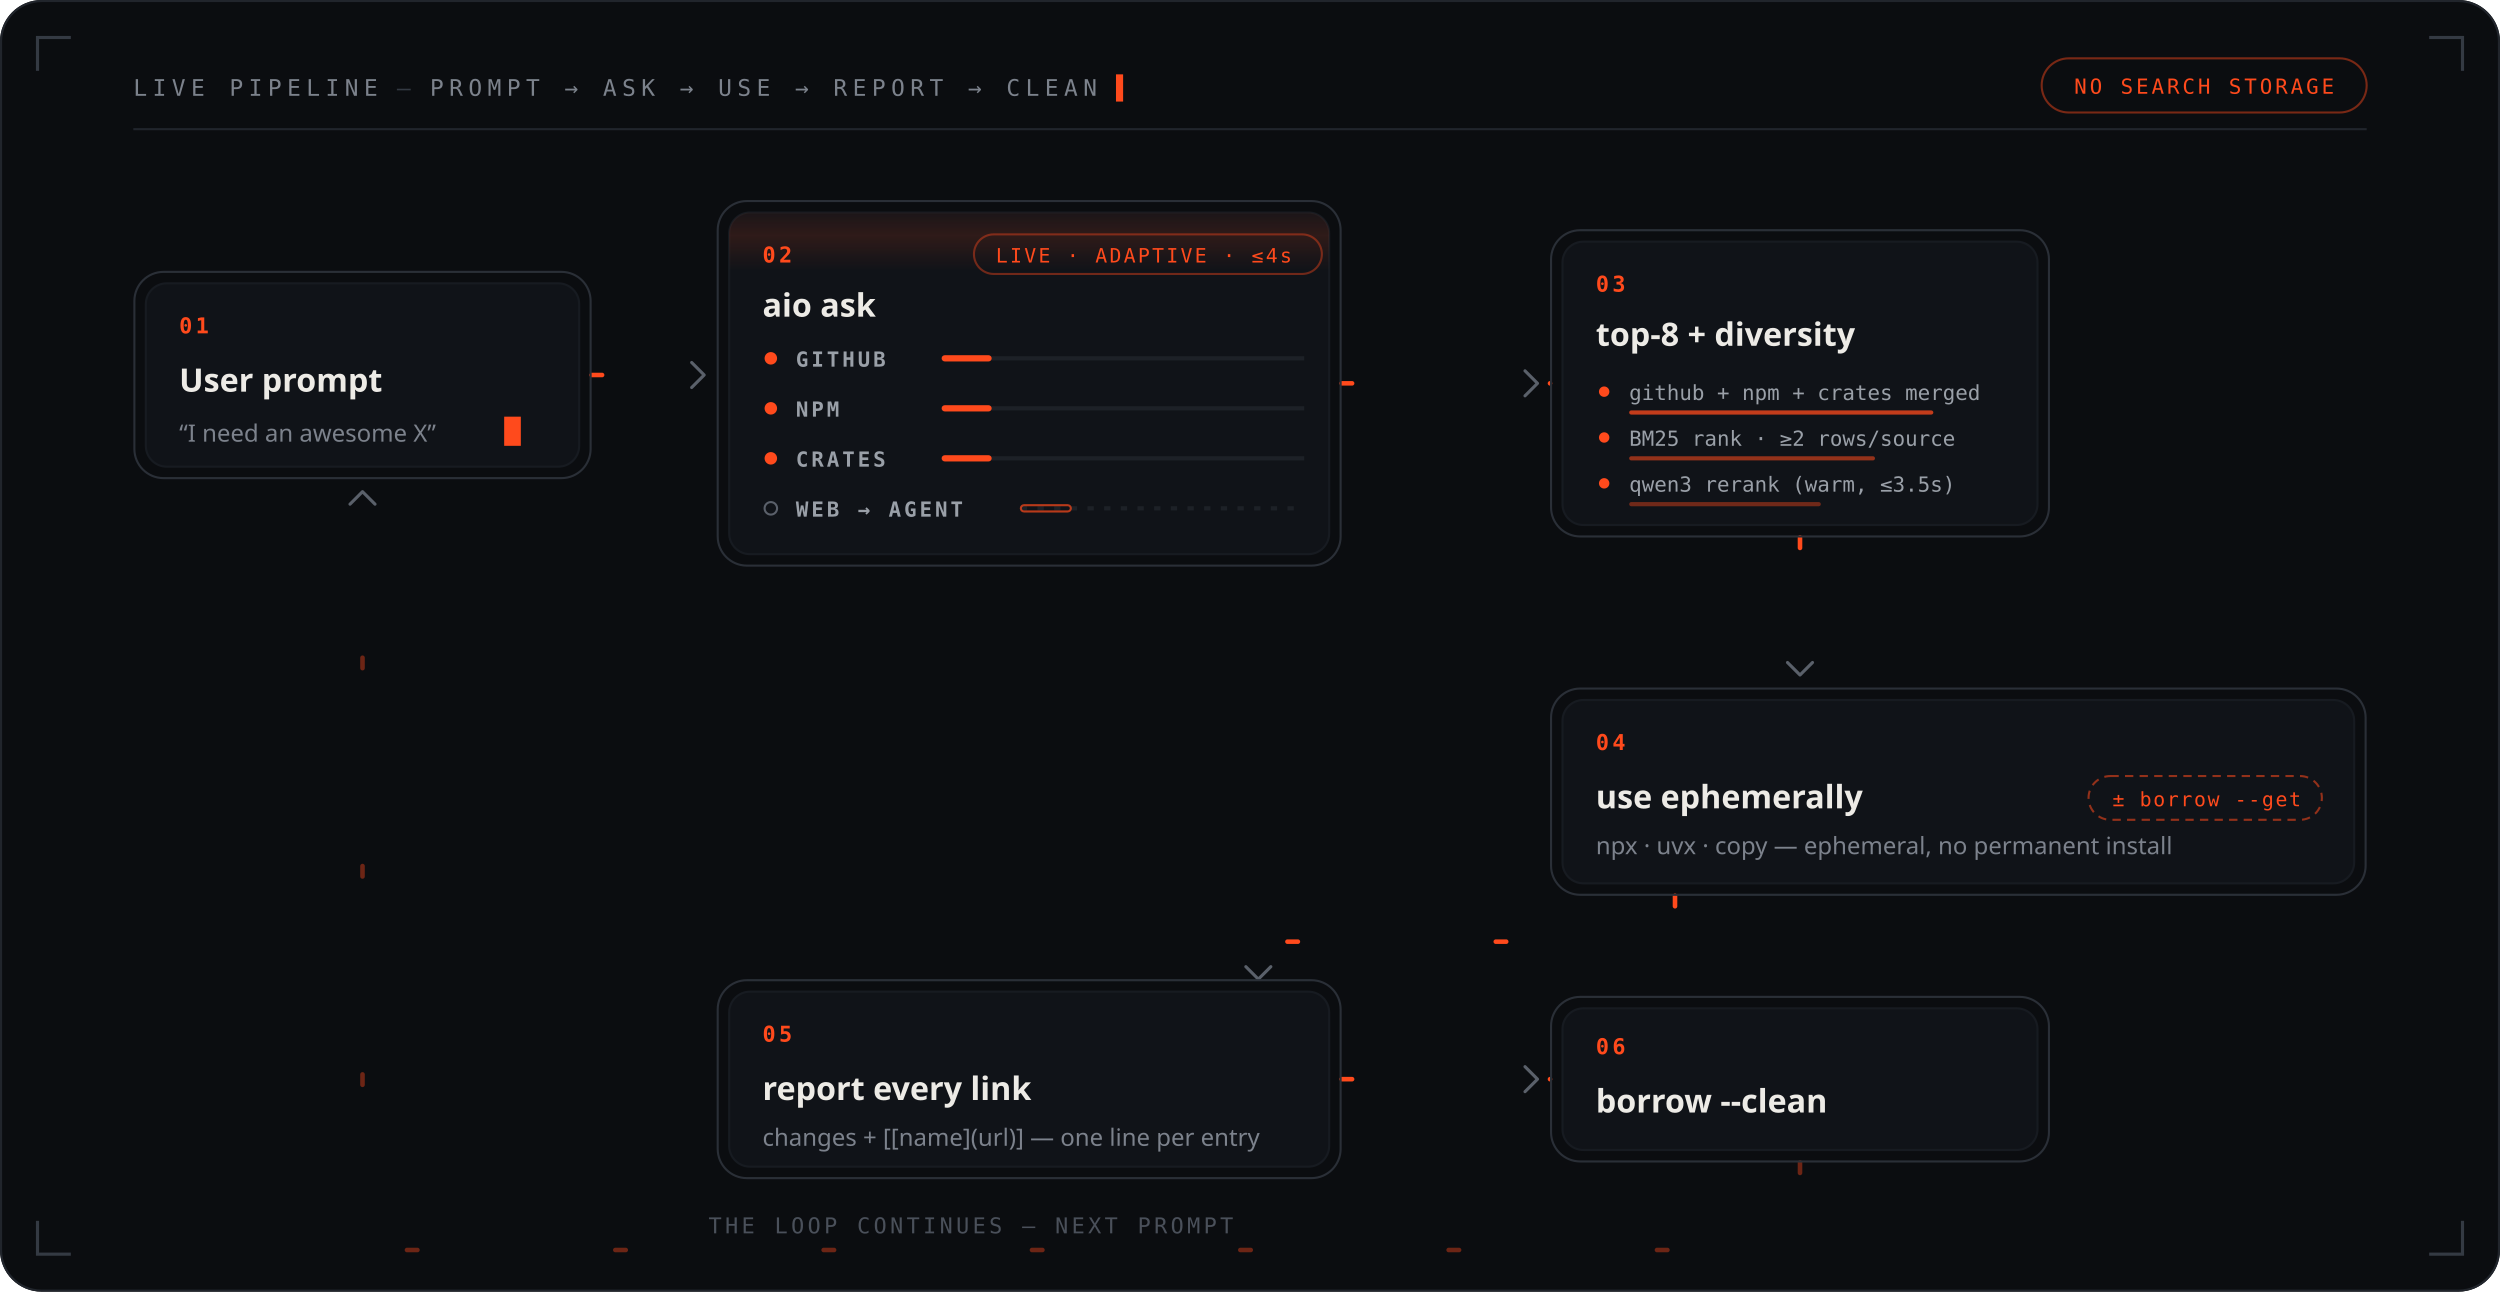
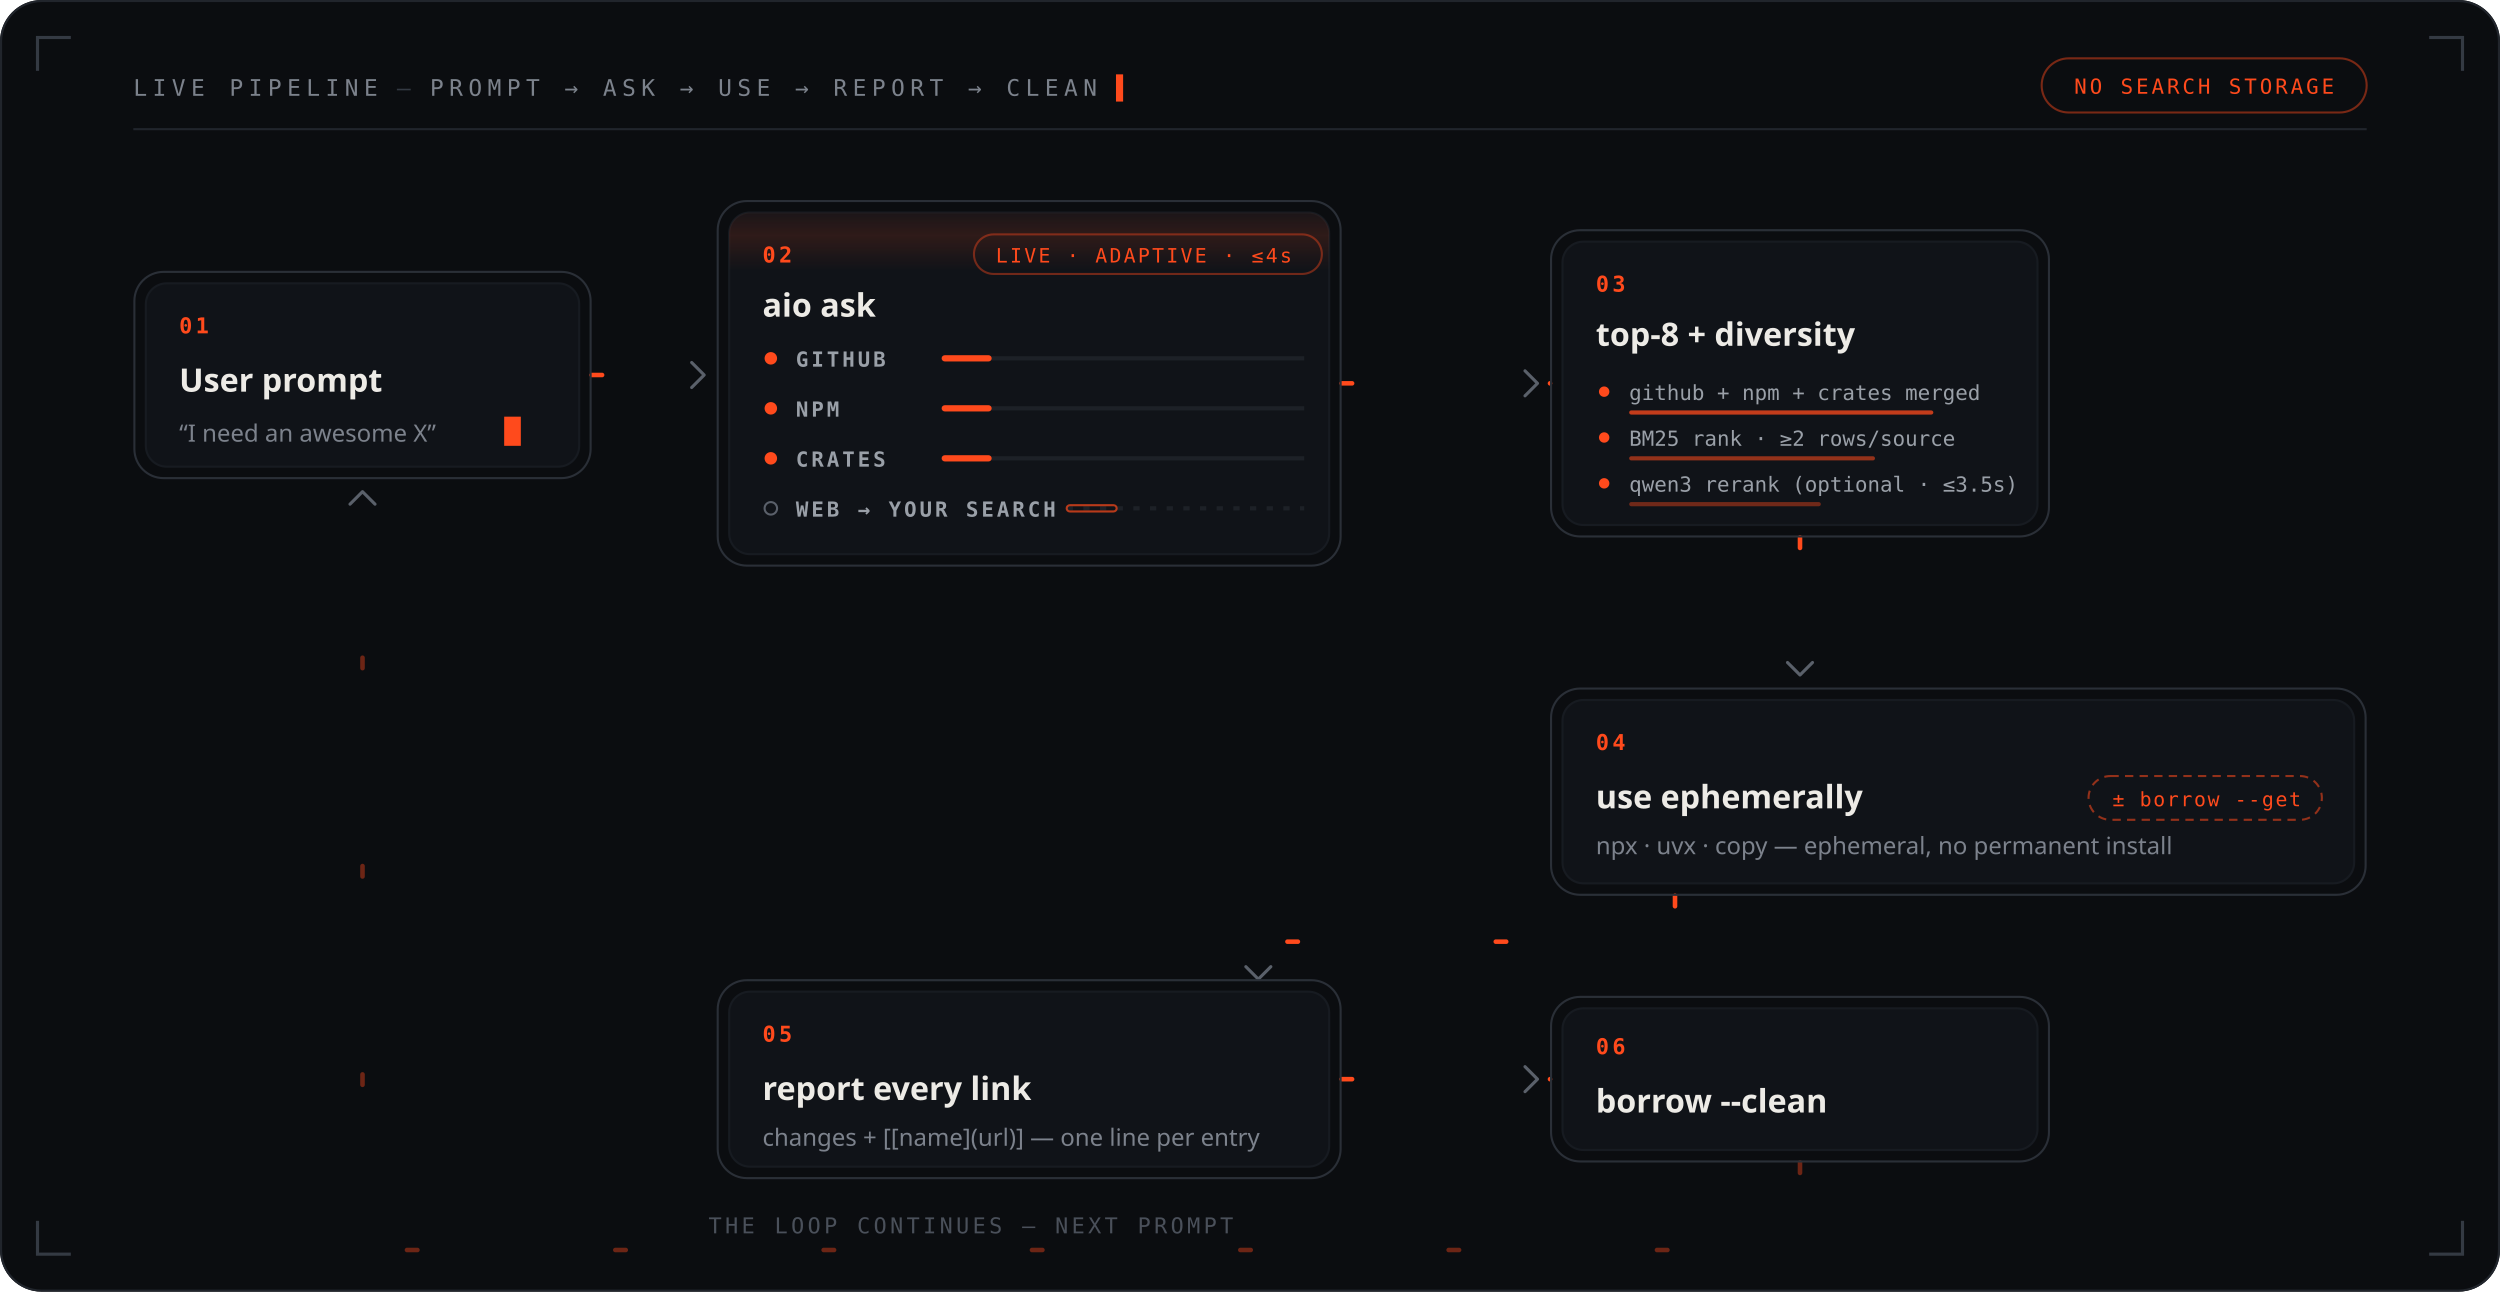
- <svg xmlns="http://www.w3.org/2000/svg" viewBox="0 0 1200 620" role="img" aria-label="aio live pipeline: prompt, aio ask searching github, npm and crates in parallel (web and agent lane shown dimmed), ranked results, ephemeral use, report with links, clean, repeat">
+ <svg xmlns="http://www.w3.org/2000/svg" viewBox="0 0 1200 620" role="img" aria-label="aio live pipeline: prompt, aio ask searching github, npm and crates in parallel (web lane dimmed — URL hands off to your own search), ranked results, ephemeral use, report with links, clean, repeat">
  <defs>
    <clipPath id="askClip">
      <rect x="350" y="102" width="288" height="164" rx="10" />
    </clipPath>
    <linearGradient id="askSheen" x1="0" y1="0" x2="0" y2="1">
      <stop offset="0" stop-color="#FF4A1C" stop-opacity="0" />
      <stop offset="0.5" stop-color="#FF4A1C" stop-opacity="0.13" />
      <stop offset="1" stop-color="#FF4A1C" stop-opacity="0" />
    </linearGradient>
    <style>
      .sans{font-family:ui-sans-serif,system-ui,"Segoe UI",sans-serif}
      .mono{font-family:ui-monospace,"Cascadia Mono","SF Mono",Consolas,monospace}
      .idx{font-size:10.5px;letter-spacing:1.6px;fill:#FF4A1C;font-weight:600}
      .t{font-size:15.5px;font-weight:650;fill:#EDEBE6}
      .s{font-size:11.5px;fill:#7C828C}
      .lane{font-size:10px;letter-spacing:1.4px;fill:#9AA0A8;font-weight:600}
      .chip{font-size:9.5px;letter-spacing:1.1px;fill:#9AA0A8}
      .eyebrow{font-size:11px;letter-spacing:2.6px;fill:#7C828C}
      .bezel{fill:none;stroke:#2A2F37;stroke-width:1}
      .core{fill:#101318;stroke:#171B21;stroke-width:1}
      .wire{fill:none;stroke:#2E333B;stroke-width:1.5;stroke-dasharray:900;stroke-dashoffset:900;animation:draw 1.2s cubic-bezier(.32,.72,0,1) both}
      .wireL{fill:none;stroke:#2E333B;stroke-width:1.5;stroke-dasharray:1400;stroke-dashoffset:1400;animation:draw 1.5s cubic-bezier(.32,.72,0,1) both}
      .chev{fill:none;stroke:#5A606A;stroke-width:1.5;stroke-linecap:round;stroke-linejoin:round}
      .pulse{fill:none;stroke:#FF4A1C;stroke-width:2.2;stroke-linecap:round;stroke-dasharray:5 95;stroke-dashoffset:100}
      .march{fill:none;stroke:#FF4A1C;stroke-dasharray:4 3;animation:march 1.4s linear infinite}
      @keyframes draw{to{stroke-dashoffset:0}}
      @keyframes march{to{stroke-dashoffset:-14}}
      @keyframes grow{from{transform:scaleX(0)}to{transform:scaleX(1)}}
      @keyframes fadeIn{from{opacity:0}to{opacity:1}}
      @keyframes rise{from{opacity:0;transform:translateY(16px)}to{opacity:1;transform:none}}
      @keyframes hl{0%{stroke:#2A2F37}2%{stroke:#FF4A1C}11%{stroke:#2A2F37}100%{stroke:#2A2F37}}
+       @keyframes beat{0%,100%{transform:scale(1)}50%{transform:scale(1.07)}}
+       @keyframes flick{0%,100%{opacity:1}44%{opacity:.55}47%{opacity:1}76%{opacity:.7}78%{opacity:1}}
      .card{transform-box:fill-box;transform-origin:0 50%;animation:rise .85s cubic-bezier(.32,.72,0,1) both}
      .cardout{animation:hl 8s cubic-bezier(.45,0,.55,1) infinite}
      .gw{transform-box:fill-box;transform-origin:0 50%;animation:grow .8s cubic-bezier(.32,.72,0,1) both}
      .ch{animation:fadeIn .45s ease both}
      .fd{animation:fadeIn .7s cubic-bezier(.32,.72,0,1) both}
-       @media (prefers-reduced-motion:reduce){.card,.ch,.fd,.march,.gw{animation:none}.wire,.wireL{stroke-dashoffset:0;animation:none}.cardout{animation:none}}
+       /* kinetic badge: fades in, then a slow heartbeat (beat beats to the 8s master) */
+       .kb{transform-box:fill-box;transform-origin:50% 50%;animation:fadeIn .7s cubic-bezier(.32,.72,0,1) .7s both, beat 3.2s cubic-bezier(.45,0,.55,1) 2s infinite}
+       /* kinetic lane: live lane labels flicker softly like a signal lock */
+       .kf{animation:flick 6s ease-in-out infinite}
+       @media (prefers-reduced-motion:reduce){.card,.ch,.fd,.march,.gw{animation:none}.wire,.wireL{stroke-dashoffset:0;animation:none}.cardout{animation:none}.kb{animation:none}.kf{animation:none}}
    </style>
  </defs>
  <rect width="1200" height="620" rx="20" fill="#0B0D10" />
  <rect x="0.5" y="0.5" width="1199" height="619" rx="19.5" fill="none" stroke="#21252C" />
  <g stroke="#343A43" stroke-width="1.5" fill="none" class="fd" style="animation-delay:1s">
    <path d="M18 34 V18 H34" />
    <path d="M1166 18 H1182 V34" />
    <path d="M1182 586 V602 H1166" />
    <path d="M34 602 H18 V586" />
  </g>
  <text x="64" y="46" class="mono eyebrow">LIVE PIPELINE <tspan fill="#343A43">—</tspan> PROMPT → ASK → USE → REPORT → CLEAN <tspan fill="#FF4A1C" font-weight="400">▌<animate attributeName="opacity" values="1;1;0;0" keyTimes="0;0.5;0.5;1" dur="1.06s" repeatCount="indefinite" />
    </tspan>
  </text>
  <rect x="980" y="28" width="156" height="26" rx="13" fill="none" stroke="#FF4A1C" stroke-opacity="0.45" class="fd" style="animation-delay:.7s">
    <animate attributeName="stroke-opacity" values="0.45;0.15;0.45" keyTimes="0;0.5;1" dur="8s" begin="1.4s" repeatCount="indefinite" />
  </rect>
-   <text x="1058" y="45" text-anchor="middle" class="mono fd" font-size="10" letter-spacing="1.4" fill="#FF4A1C" style="animation-delay:.7s">NO SEARCH STORAGE</text>
+   <text x="1058" y="45" text-anchor="middle" class="mono kb" font-size="10" letter-spacing="1.4" fill="#FF4A1C">NO SEARCH STORAGE</text>
  <line x1="64" y1="62" x2="1136" y2="62" stroke="#21252C" class="fd" style="animation-delay:.15s" />
  <g>
    <path class="wire" style="animation-delay:.55s" d="M284 180 H344" />
    <path class="wire" style="animation-delay:.68s" d="M644 184 H744" />
    <path class="wire" style="animation-delay:.8s" d="M864 258 V330" />
    <path class="wire" style="animation-delay:.92s" d="M804 430 V444 Q804 452 796 452 H612 Q604 452 604 460 V470" />
    <path class="wire" style="animation-delay:1.04s" d="M644 518 H744" />
    <path class="wireL" style="animation-delay:1.16s" d="M864 558 V586 Q864 600 848 600 H190 Q174 600 174 586 V230" />
  </g>
  <g>
    <path class="pulse" pathLength="100" d="M284 180 H344">
      <animate attributeName="stroke-dashoffset" values="100;100;0;0" keyTimes="0;0.07;0.16;1" dur="8s" begin="1.4s" repeatCount="indefinite" />
    </path>
    <path class="pulse" pathLength="100" d="M644 184 H744">
      <animate attributeName="stroke-dashoffset" values="100;100;0;0" keyTimes="0;0.18;0.27;1" dur="8s" begin="1.4s" repeatCount="indefinite" />
    </path>
    <path class="pulse" pathLength="100" d="M864 258 V330">
      <animate attributeName="stroke-dashoffset" values="100;100;0;0" keyTimes="0;0.30;0.39;1" dur="8s" begin="1.4s" repeatCount="indefinite" />
    </path>
    <path class="pulse" pathLength="100" d="M804 430 V444 Q804 452 796 452 H612 Q604 452 604 460 V470">
      <animate attributeName="stroke-dashoffset" values="100;100;0;0" keyTimes="0;0.44;0.56;1" dur="8s" begin="1.4s" repeatCount="indefinite" />
    </path>
    <path class="pulse" pathLength="100" d="M644 518 H744">
      <animate attributeName="stroke-dashoffset" values="100;100;0;0" keyTimes="0;0.60;0.68;1" dur="8s" begin="1.4s" repeatCount="indefinite" />
    </path>
    <path class="pulse" pathLength="100" stroke-opacity="0.4" d="M864 558 V586 Q864 600 848 600 H190 Q174 600 174 586 V230">
      <animate attributeName="stroke-dashoffset" values="100;100;0;0" keyTimes="0;0.72;0.98;1" dur="8s" begin="1.4s" repeatCount="indefinite" />
    </path>
  </g>
  <g class="ch" style="animation-delay:1.25s">
    <path class="chev" d="M332 174 L338 180 L332 186">
      <animateTransform attributeName="transform" type="translate" values="0 0;0 0;3 0;0 0;0 0" keyTimes="0;0.07;0.115;0.16;1" dur="8s" begin="1.4s" repeatCount="indefinite" />
    </path>
    <path class="chev" d="M732 178 L738 184 L732 190">
      <animateTransform attributeName="transform" type="translate" values="0 0;0 0;3 0;0 0;0 0" keyTimes="0;0.18;0.225;0.27;1" dur="8s" begin="1.4s" repeatCount="indefinite" />
    </path>
    <path class="chev" d="M858 318 L864 324 L870 318">
      <animateTransform attributeName="transform" type="translate" values="0 0;0 0;0 3;0 0;0 0" keyTimes="0;0.30;0.345;0.39;1" dur="8s" begin="1.4s" repeatCount="indefinite" />
    </path>
    <path class="chev" d="M598 464 L604 470 L610 464">
      <animateTransform attributeName="transform" type="translate" values="0 0;0 0;-3 0;0 0;0 0" keyTimes="0;0.44;0.50;0.56;1" dur="8s" begin="1.4s" repeatCount="indefinite" />
    </path>
    <path class="chev" d="M732 512 L738 518 L732 524">
      <animateTransform attributeName="transform" type="translate" values="0 0;0 0;3 0;0 0;0 0" keyTimes="0;0.60;0.64;0.68;1" dur="8s" begin="1.4s" repeatCount="indefinite" />
    </path>
    <path class="chev" d="M168 242 L174 236 L180 242">
      <animateTransform attributeName="transform" type="translate" values="0 0;0 0;0 -3;0 0;0 0" keyTimes="0;0.72;0.79;0.86;1" dur="8s" begin="1.4s" repeatCount="indefinite" />
    </path>
  </g>
  <text x="470" y="592" text-anchor="middle" class="mono fd" font-size="10.5" letter-spacing="1.6" fill="#4A505A" style="animation-delay:1.7s">THE LOOP CONTINUES — NEXT PROMPT
    <animate attributeName="fill" values="#4A505A;#4A505A;#FF4A1C;#FF4A1C;#4A505A" keyTimes="0;0.9;0.94;0.985;1" dur="8s" begin="1.4s" repeatCount="indefinite" />
  </text>
  <g class="card" style="animation-delay:.15s">
    <rect class="bezel cardout" x="64.5" y="130.5" width="219" height="99" rx="14" style="animation-delay:1.4s" />
    <rect class="core" x="70" y="136" width="208" height="88" rx="10" />
    <text x="86" y="160" class="mono idx">01</text>
    <text x="86" y="188" class="sans t">User prompt</text>
    <text x="86" y="212" class="sans s">“I need an awesome X”</text>
    <rect x="242" y="200" width="8" height="14" fill="#FF4A1C">
      <animate attributeName="opacity" values="1;1;0;0" keyTimes="0;0.52;0.52;1" dur="1.06s" repeatCount="indefinite" />
    </rect>
  </g>
  <g class="card" style="animation-delay:.3s">
    <rect class="bezel cardout" x="344.5" y="96.5" width="299" height="175" rx="14" style="animation-delay:2.52s" />
    <rect class="core" x="350" y="102" width="288" height="164" rx="10" />
    <text x="366" y="126" class="mono idx">02</text>
    <text x="366" y="152" class="sans t">aio ask</text>
    <rect x="467.5" y="112.5" width="167" height="19" rx="9.5" fill="none" stroke="#FF4A1C" stroke-opacity="0.4" />
-     <text x="478" y="126" class="mono" font-size="9.5" letter-spacing="1.1" fill="#FF4A1C">LIVE · ADAPTIVE · ≤4s</text>
+     <text x="478" y="126" class="mono kf" font-size="9.5" letter-spacing="1.1" fill="#FF4A1C">LIVE · ADAPTIVE · ≤4s</text>
    <g clip-path="url(#askClip)">
      <rect x="350" y="96" width="288" height="34" fill="url(#askSheen)">
        <animate attributeName="y" values="60;60;270;270" keyTimes="0;0.16;0.30;1" dur="8s" begin="1.4s" repeatCount="indefinite" calcMode="spline" keySplines="0.45 0 0.55 1;0.45 0 0.55 1;0 0 0 0" />
      </rect>
    </g>
    <g>
      <circle cx="370" cy="172" r="3" fill="#FF4A1C">
        <animate attributeName="opacity" values="0.55;0.55;1;0.55;0.55" keyTimes="0;0.17;0.27;0.42;1" dur="8s" begin="1.4s" repeatCount="indefinite" />
      </circle>
-       <text x="382" y="176" class="mono lane">GITHUB</text>
+       <text x="382" y="176" class="mono lane kf">GITHUB</text>
      <line x1="452" y1="172" x2="626" y2="172" stroke="#1D2127" stroke-width="2" />
      <rect x="452" y="170.5" width="24" height="3" rx="1.5" fill="#FF4A1C">
        <animate attributeName="x" values="452;452;602;602;452;452" keyTimes="0;0.16;0.34;0.40;0.46;1" dur="8s" begin="1.4s" repeatCount="indefinite" />
      </rect>
    </g>
    <g>
      <circle cx="370" cy="196" r="3" fill="#FF4A1C">
        <animate attributeName="opacity" values="0.55;0.55;1;0.55;0.55" keyTimes="0;0.21;0.31;0.46;1" dur="8s" begin="1.4s" repeatCount="indefinite" />
      </circle>
-       <text x="382" y="200" class="mono lane">NPM</text>
+       <text x="382" y="200" class="mono lane kf">NPM</text>
      <line x1="452" y1="196" x2="626" y2="196" stroke="#1D2127" stroke-width="2" />
      <rect x="452" y="194.5" width="24" height="3" rx="1.5" fill="#FF4A1C">
        <animate attributeName="x" values="452;452;602;602;452;452" keyTimes="0;0.20;0.38;0.44;0.50;1" dur="8s" begin="1.4s" repeatCount="indefinite" />
      </rect>
    </g>
    <g>
      <circle cx="370" cy="220" r="3" fill="#FF4A1C">
        <animate attributeName="opacity" values="0.55;0.55;1;0.55;0.55" keyTimes="0;0.25;0.35;0.50;1" dur="8s" begin="1.4s" repeatCount="indefinite" />
      </circle>
-       <text x="382" y="224" class="mono lane">CRATES</text>
+       <text x="382" y="224" class="mono lane kf">CRATES</text>
      <line x1="452" y1="220" x2="626" y2="220" stroke="#1D2127" stroke-width="2" />
      <rect x="452" y="218.5" width="24" height="3" rx="1.5" fill="#FF4A1C">
        <animate attributeName="x" values="452;452;602;602;452;452" keyTimes="0;0.24;0.42;0.48;0.54;1" dur="8s" begin="1.4s" repeatCount="indefinite" />
      </rect>
    </g>
    <g>
      <circle cx="370" cy="244" r="3" fill="none" stroke="#5A606A">
        <animate attributeName="opacity" values="1;1;0.35;1;1" keyTimes="0;0.29;0.39;0.54;1" dur="8s" begin="1.4s" repeatCount="indefinite" />
      </circle>
-       <text x="382" y="248" class="mono lane" fill="#5A606A">WEB → AGENT</text>
-       <line x1="490" y1="244" x2="626" y2="244" stroke="#1D2127" stroke-width="2" stroke-dasharray="3 5" />
-       <rect x="490" y="242.5" width="24" height="3" rx="1.5" fill="none" stroke="#FF4A1C" stroke-opacity="0.7">
-         <animate attributeName="x" values="490;490;602;602;490;490" keyTimes="0;0.28;0.46;0.52;0.58;1" dur="8s" begin="1.4s" repeatCount="indefinite" />
+       <text x="382" y="248" class="mono lane" fill="#5A606A">WEB → YOUR SEARCH</text>
+       <line x1="512" y1="244" x2="626" y2="244" stroke="#1D2127" stroke-width="2" stroke-dasharray="3 5" />
+       <rect x="512" y="242.5" width="24" height="3" rx="1.5" fill="none" stroke="#FF4A1C" stroke-opacity="0.7">
+         <animate attributeName="x" values="512;512;602;602;512;512" keyTimes="0;0.28;0.46;0.52;0.58;1" dur="8s" begin="1.4s" repeatCount="indefinite" />
      </rect>
    </g>
  </g>
  <g class="card" style="animation-delay:.45s">
    <rect class="bezel cardout" x="744.5" y="110.5" width="239" height="147" rx="14" style="animation-delay:3.4s" />
    <rect class="core" x="750" y="116" width="228" height="136" rx="10" />
    <text x="766" y="140" class="mono idx">03</text>
    <text x="766" y="166" class="sans t">top-8 + diversity</text>
    <g class="fd" style="animation-delay:1.1s">
      <circle cx="770" cy="188" r="2.5" fill="#FF4A1C" />
      <text x="782" y="192" class="mono" font-size="10" fill="#9AA0A8">github + npm + crates merged</text>
      <rect x="782" y="197" width="146" height="2" rx="1" fill="#FF4A1C" opacity="0.75" class="gw" style="animation-delay:1.25s" />
      <circle cx="770" cy="210" r="2.5" fill="#FF4A1C" />
      <text x="782" y="214" class="mono" font-size="10" fill="#9AA0A8">BM25 rank · ≥2 rows/source</text>
      <rect x="782" y="219" width="118" height="2" rx="1" fill="#FF4A1C" opacity="0.55" class="gw" style="animation-delay:1.45s" />
      <circle cx="770" cy="232" r="2.5" fill="#FF4A1C" />
-       <text x="782" y="236" class="mono" font-size="10" fill="#9AA0A8">qwen3 rerank (warm, ≤3.5s)</text>
+       <text x="782" y="236" class="mono" font-size="10" fill="#9AA0A8">qwen3 rerank (optional · ≤3.5s)</text>
      <rect x="782" y="241" width="92" height="2" rx="1" fill="#FF4A1C" opacity="0.4" class="gw" style="animation-delay:1.65s" />
    </g>
  </g>
  <g class="card" style="animation-delay:.6s">
    <rect class="bezel cardout" x="744.5" y="330.5" width="391" height="99" rx="14" style="animation-delay:4.36s" />
    <rect class="core" x="750" y="336" width="380" height="88" rx="10" />
    <text x="766" y="360" class="mono idx">04</text>
    <text x="766" y="388" class="sans t">use ephemerally</text>
    <text x="766" y="410" class="sans s">npx · uvx · copy — ephemeral, no permanent install</text>
    <rect class="march" x="1002.5" y="372.5" width="112" height="21" rx="10.5" fill="none" stroke="#FF4A1C" stroke-opacity="0.55" />
    <text x="1014" y="387" class="mono" font-size="9.5" letter-spacing="0.8" fill="#FF4A1C">± borrow --get</text>
  </g>
  <g class="card" style="animation-delay:.75s">
    <rect class="bezel cardout" x="344.5" y="470.5" width="299" height="95" rx="14" style="animation-delay:5.72s" />
    <rect class="core" x="350" y="476" width="288" height="84" rx="10" />
    <text x="366" y="500" class="mono idx">05</text>
    <text x="366" y="528" class="sans t">report every link</text>
    <text x="366" y="550" class="sans s">changes + [[name](url)] — one line per entry</text>
  </g>
  <g class="card" style="animation-delay:.9s">
    <rect class="bezel cardout" x="744.5" y="478.5" width="239" height="79" rx="14" style="animation-delay:6.68s" />
    <rect class="core" x="750" y="484" width="228" height="68" rx="10" />
    <text x="766" y="506" class="mono idx">06</text>
    <text x="766" y="534" class="sans t">borrow --clean</text>
    <path d="M936 504 l5 6 l10 -13" fill="none" stroke="#FF4A1C" stroke-width="2.2" stroke-linecap="round" stroke-linejoin="round" pathLength="100" stroke-dasharray="100" stroke-dashoffset="100">
      <animate attributeName="stroke-dashoffset" values="100;100;0;0" keyTimes="0;0.72;0.80;1" dur="8s" begin="1.4s" repeatCount="indefinite" />
    </path>
  </g>
</svg>
